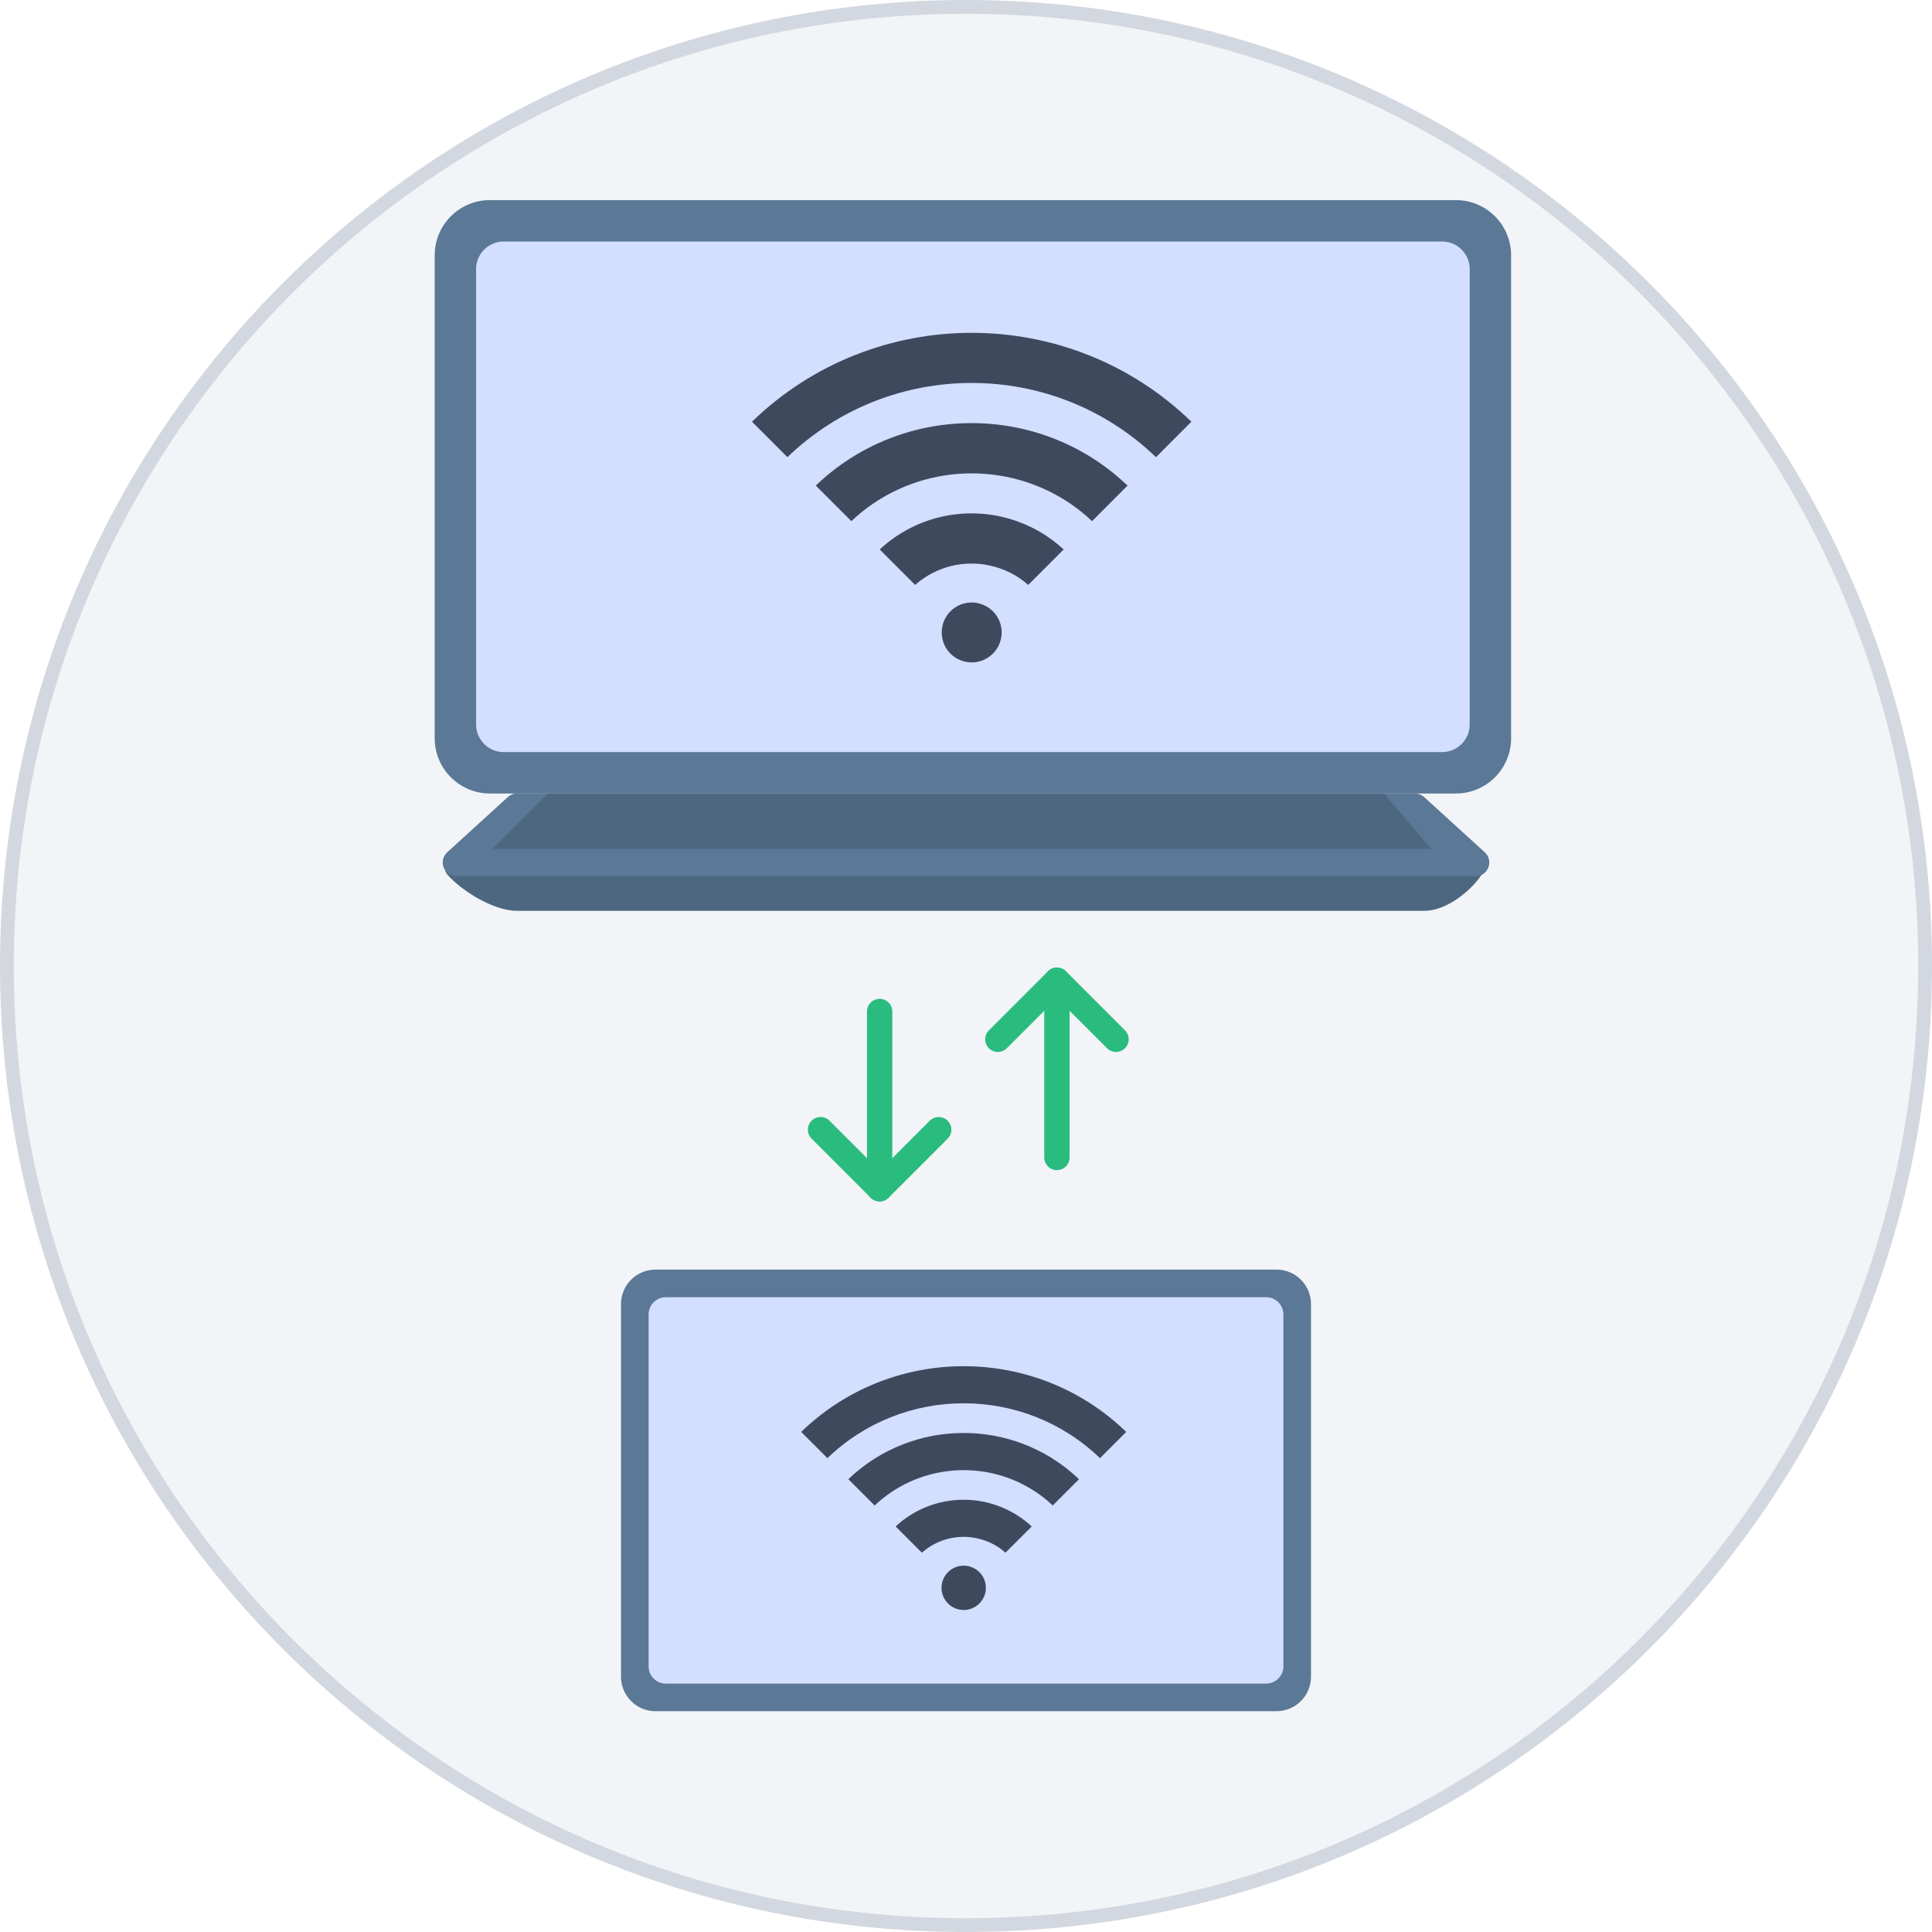
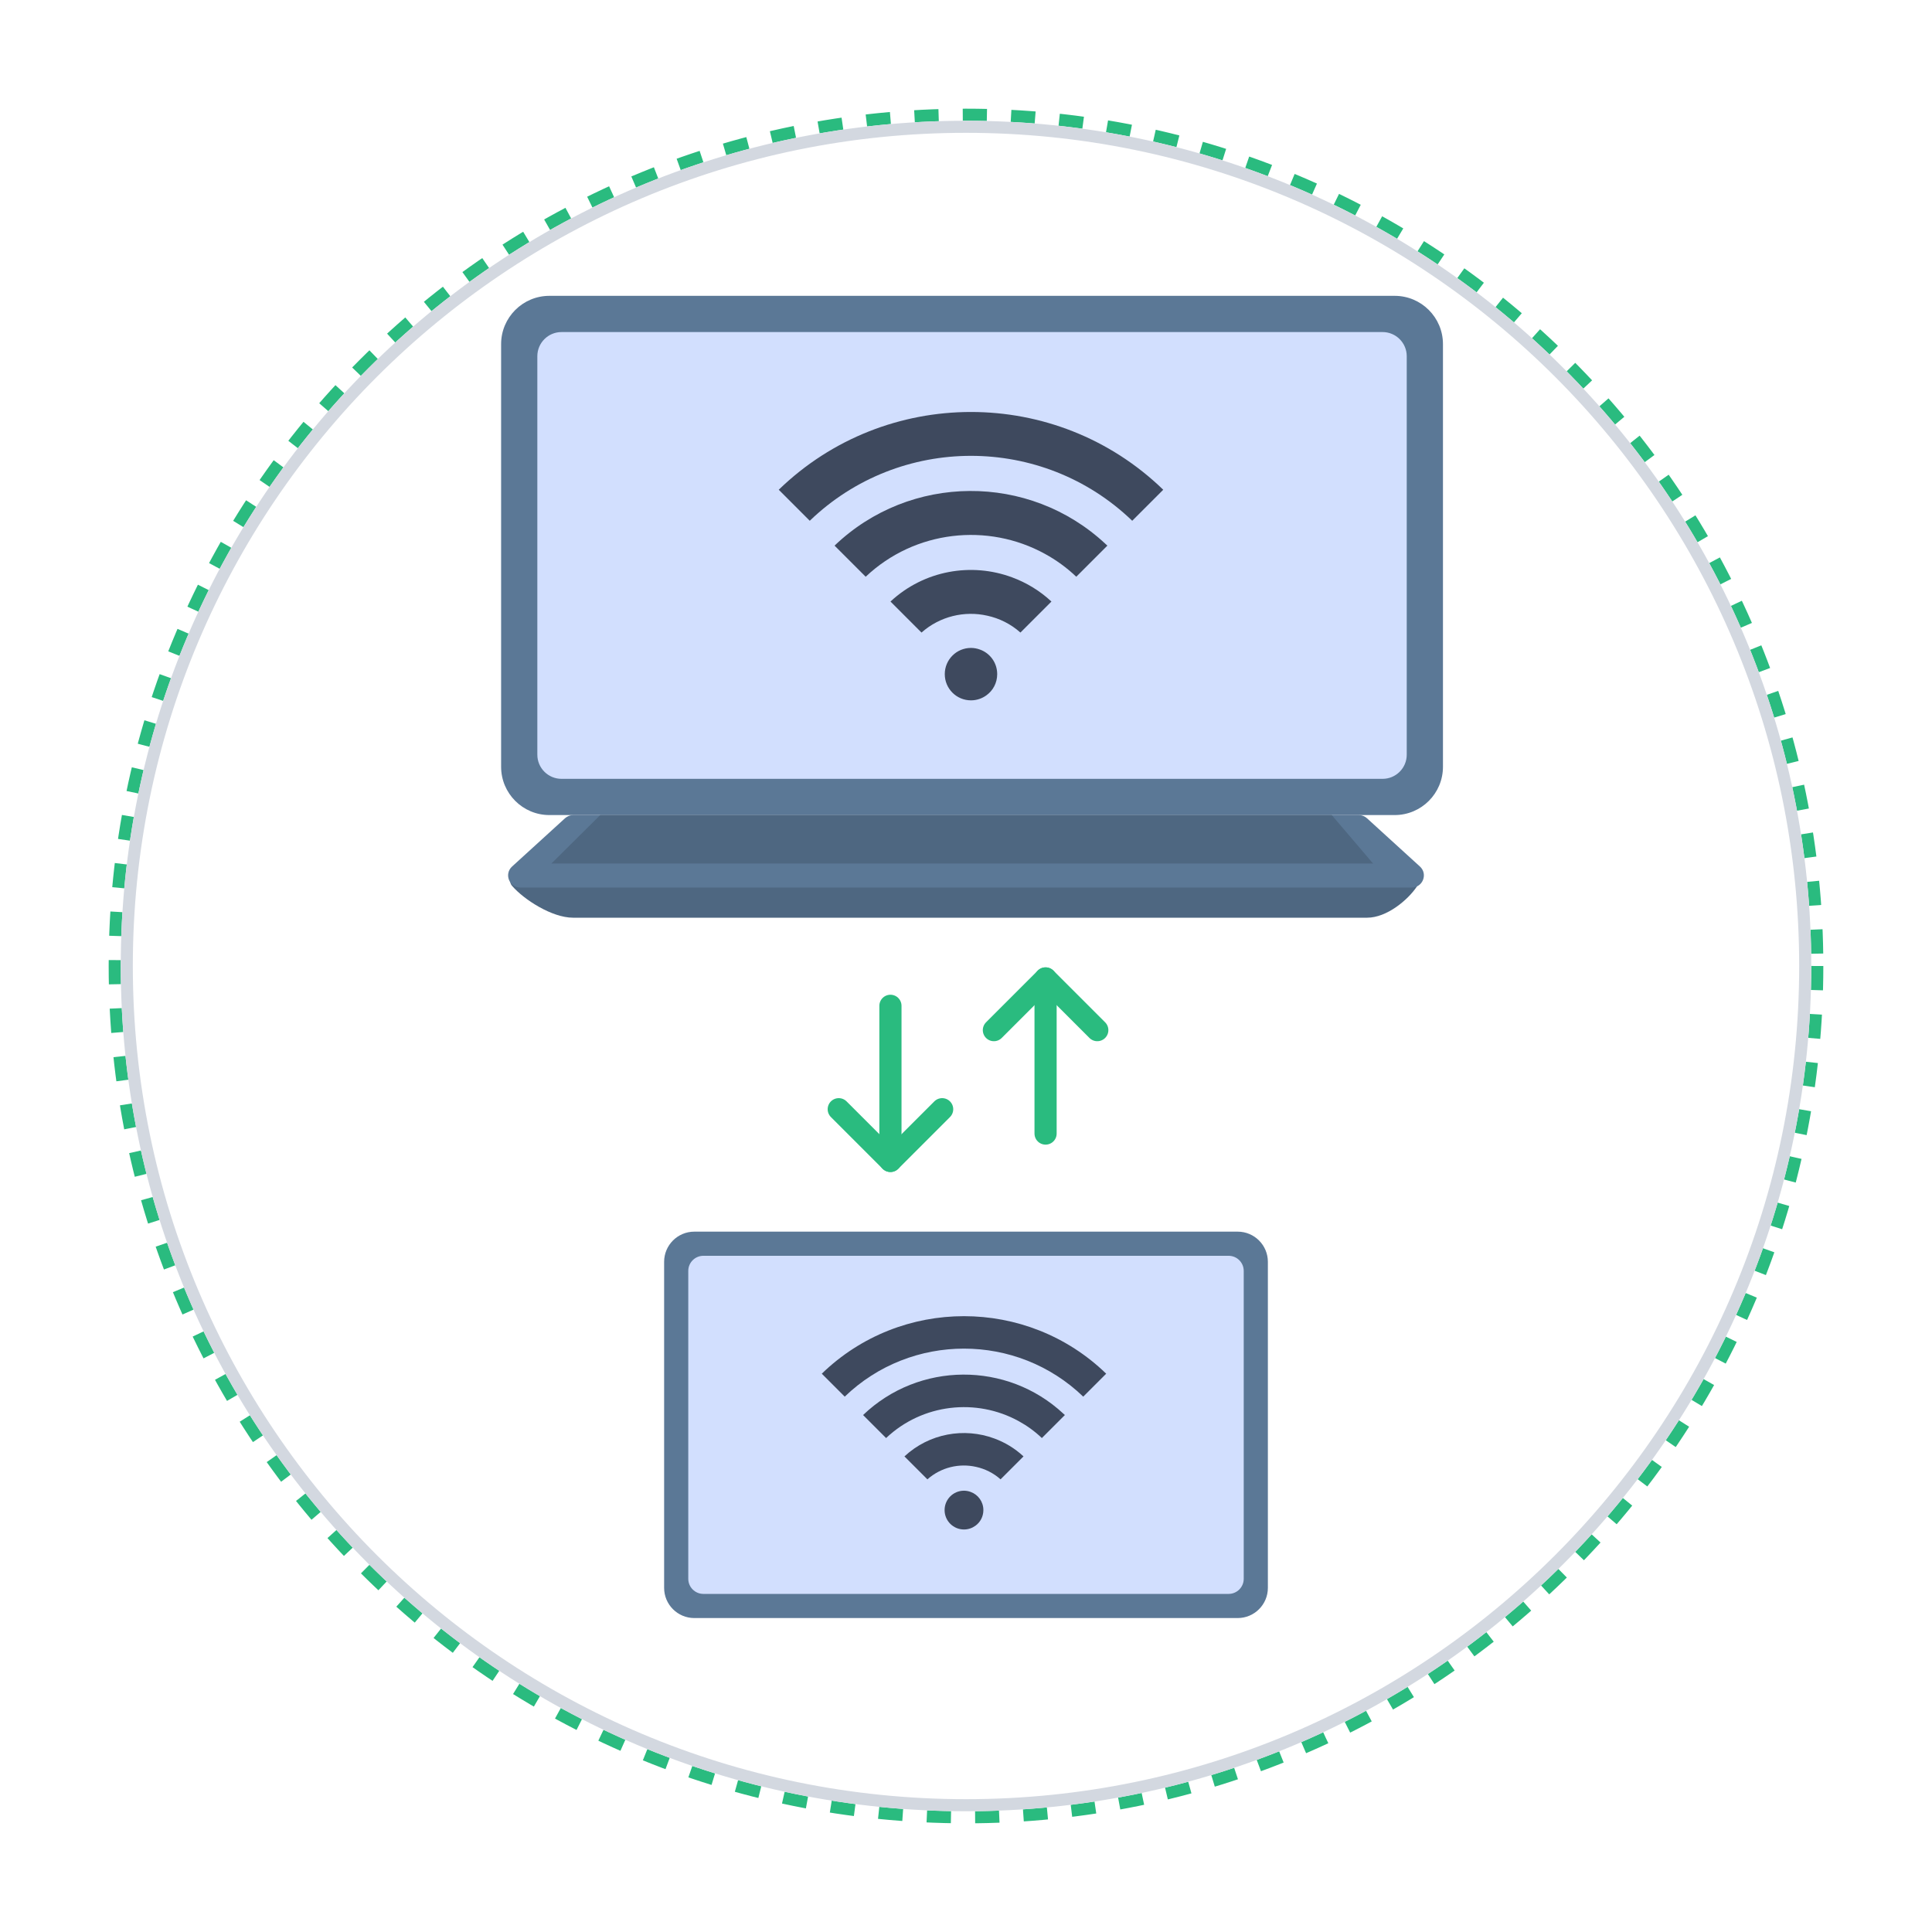
- <svg xmlns="http://www.w3.org/2000/svg" width="140" height="140" viewBox="0 0 140 140" fill="none">
-   <g id="æç»ä¸»ä½">
-     <rect x="0.5" y="0.5" width="139" height="139" rx="69.5" fill="#F2F4F7" />
-     <g id="é±å- ">
-       <rect id="Rectangle 25729" x="45" y="92" width="50" height="32" rx="2.5" fill="#5B7896" />
-       <rect id="Rectangle 25730" x="47" y="94" width="46" height="28" rx="1.25" fill="#D2DFFE" />
-       <g id="Group 427322168">
-         <path id="Vector" d="M71.439 115.059C71.439 115.595 71.182 116.066 70.781 116.355C70.518 116.547 70.186 116.665 69.833 116.665C68.945 116.665 68.227 115.948 68.227 115.059C68.227 114.171 68.945 113.453 69.833 113.453C70.026 113.453 70.213 113.491 70.385 113.555C71 113.775 71.439 114.363 71.439 115.059ZM58.057 103.763L59.957 105.664C65.46 100.361 74.207 100.361 79.709 105.664L81.61 103.763C75.059 97.412 64.608 97.412 58.057 103.763Z" fill="#3E495E" />
-         <path id="Vector_2" d="M78.188 107.187L76.282 109.093C75.694 108.531 75.046 108.065 74.361 107.69C70.865 105.769 66.401 106.24 63.382 109.093L61.476 107.187C66.096 102.76 73.397 102.723 78.065 107.075C78.108 107.112 78.145 107.15 78.188 107.187Z" fill="#3E495E" />
-         <path id="Vector_3" d="M74.763 110.613L72.862 112.513C72.268 111.983 71.567 111.64 70.833 111.48C69.442 111.164 67.932 111.512 66.803 112.513L64.902 110.613C66.958 108.702 69.854 108.204 72.348 109.13C73.221 109.451 74.045 109.943 74.763 110.613Z" fill="#3E495E" />
-       </g>
-     </g>
-     <g id="çµè">
-       <rect id="Rectangle 25731" x="31.5" y="14.5" width="78" height="43" rx="4" fill="#5B7896" />
-       <path id="Vector_4" d="M32.948 62.5C32.395 62.5 32.05 62.948 32.41 63.366C33.387 64.499 35.712 66 37.454 66H103.223C104.839 66 106.594 64.54 107.344 63.413C107.65 62.954 107.271 62.5 106.719 62.5H32.948Z" fill="#4E6781" />
-       <path id="Vector_5" d="M103.203 57.761C103.019 57.593 102.779 57.5 102.529 57.5H37.471C37.221 57.5 36.981 57.593 36.797 57.761L32.408 61.761C31.733 62.376 32.168 63.5 33.082 63.5H106.918C107.832 63.5 108.267 62.376 107.592 61.761L103.203 57.761Z" fill="#5B7896" />
-       <path id="Vector_6" d="M100.29 57.5H39.71L35.664 61.514H103.712L100.29 57.5Z" fill="#4E6781" />
-       <rect id="Rectangle 25732" x="34.5" y="17.5" width="72" height="37" rx="2" fill="#D2DFFE" />
-       <g id="Group 427322168_2">
-         <path id="Vector_7" d="M72.583 45.829C72.583 46.553 72.236 47.19 71.693 47.58C71.338 47.841 70.89 48 70.412 48C69.211 48 68.241 47.03 68.241 45.829C68.241 44.628 69.211 43.658 70.412 43.658C70.672 43.658 70.926 43.709 71.157 43.796C71.99 44.092 72.583 44.888 72.583 45.829ZM54.491 30.558L57.06 33.128C64.5 25.958 76.324 25.958 83.764 33.128L86.333 30.558C77.477 21.972 63.347 21.972 54.491 30.558Z" fill="#3E495E" />
-         <path id="Vector_8" d="M81.707 35.187L79.131 37.764C78.335 37.004 77.459 36.374 76.533 35.867C71.807 33.27 65.772 33.906 61.691 37.764L59.114 35.187C65.359 29.203 75.23 29.152 81.541 35.035C81.599 35.086 81.649 35.137 81.707 35.187Z" fill="#3E495E" />
-         <path id="Vector_9" d="M77.076 39.817L74.507 42.386C73.704 41.67 72.756 41.207 71.764 40.99C69.883 40.563 67.842 41.033 66.315 42.386L63.746 39.817C66.525 37.234 70.44 36.561 73.812 37.813C74.992 38.247 76.106 38.913 77.076 39.817Z" fill="#3E495E" />
-       </g>
-     </g>
-     <g id="Group 427322173">
-       <g id="Group 427322171">
-         <path id="Vector_10" d="M63.742 86.143V73.297" stroke="#2ABB7F" stroke-width="1.835" stroke-linecap="round" stroke-linejoin="round" />
-         <path id="Vector_11" d="M68.024 81.861L63.742 86.143L59.46 81.861" stroke="#2ABB7F" stroke-width="1.835" stroke-linecap="round" stroke-linejoin="round" />
-       </g>
-       <g id="Group 427322172">
-         <path id="Vector_12" d="M76.589 71.03V83.876" stroke="#2ABB7F" stroke-width="1.835" stroke-linecap="round" stroke-linejoin="round" />
-         <path id="Vector_13" d="M80.871 75.311L76.59 71.029L72.308 75.311" stroke="#2ABB7F" stroke-width="1.835" stroke-linecap="round" stroke-linejoin="round" />
-       </g>
-     </g>
-     <rect x="0.5" y="0.5" width="139" height="139" rx="69.5" stroke="#D3D8E0" />
-   </g>
+ <svg xmlns="http://www.w3.org/2000/svg" width="160" height="160" viewBox="0 0 160 160" fill="none">
+   <circle cx="80" cy="80" r="70.5" stroke="#2ABB7F" stroke-dasharray="2 2" />
+   <rect x="10.5" y="10.5" width="139" height="139" rx="69.5" stroke="#D3D8E0" />
+   <rect x="55" y="102" width="50" height="32" rx="2.5" fill="#5B7896" />
+   <rect x="57" y="104" width="46" height="28" rx="1.25" fill="#D2DFFE" />
+   <path d="M81.439 125.059C81.439 125.595 81.182 126.066 80.781 126.355C80.518 126.547 80.186 126.665 79.833 126.665C78.945 126.665 78.227 125.948 78.227 125.059C78.227 124.171 78.945 123.453 79.833 123.453C80.026 123.453 80.213 123.491 80.385 123.555C81 123.775 81.439 124.363 81.439 125.059ZM68.057 113.763L69.957 115.664C75.46 110.361 84.207 110.361 89.709 115.664L91.61 113.763C85.059 107.412 74.608 107.412 68.057 113.763Z" fill="#3E495E" />
+   <path d="M88.189 117.187L86.283 119.093C85.694 118.531 85.046 118.065 84.361 117.691C80.866 115.769 76.401 116.24 73.382 119.093L71.477 117.187C76.096 112.76 83.398 112.723 88.065 117.075C88.108 117.112 88.146 117.15 88.189 117.187Z" fill="#3E495E" />
+   <path d="M84.763 120.613L82.862 122.513C82.268 121.983 81.567 121.64 80.833 121.48C79.442 121.164 77.932 121.512 76.803 122.513L74.902 120.613C76.958 118.702 79.854 118.204 82.348 119.13C83.221 119.451 84.045 119.943 84.763 120.613Z" fill="#3E495E" />
+   <rect x="41.5" y="24.5" width="78" height="43" rx="4" fill="#5B7896" />
+   <path d="M42.947 72.5C42.395 72.5 42.049 72.948 42.41 73.366C43.386 74.499 45.712 76 47.453 76H113.222C114.839 76 116.593 74.54 117.344 73.413C117.65 72.954 117.27 72.5 116.718 72.5H42.947Z" fill="#4E6781" />
+   <path d="M113.203 67.761C113.019 67.593 112.779 67.5 112.529 67.5H47.471C47.221 67.5 46.981 67.593 46.797 67.761L42.408 71.761C41.733 72.376 42.168 73.5 43.082 73.5H116.918C117.832 73.5 118.267 72.376 117.592 71.761L113.203 67.761Z" fill="#5B7896" />
+   <path d="M110.29 67.5H49.71L45.664 71.514H113.712L110.29 67.5Z" fill="#4E6781" />
+   <rect x="44.5" y="27.5" width="72" height="37" rx="2" fill="#D2DFFE" />
+   <path d="M82.584 55.829C82.584 56.553 82.237 57.189 81.694 57.58C81.339 57.841 80.891 58 80.413 58C79.212 58 78.242 57.03 78.242 55.829C78.242 54.627 79.212 53.658 80.413 53.658C80.674 53.658 80.927 53.709 81.158 53.795C81.991 54.092 82.584 54.888 82.584 55.829ZM64.492 40.558L67.061 43.128C74.501 35.958 86.325 35.958 93.765 43.128L96.334 40.558C87.477 31.972 73.349 31.972 64.492 40.558Z" fill="#3E495E" />
+   <path d="M91.708 45.187L89.132 47.763C88.336 47.004 87.46 46.374 86.534 45.867C81.808 43.269 75.773 43.906 71.692 47.763L69.115 45.187C75.361 39.202 85.231 39.152 91.542 45.035C91.6 45.086 91.65 45.136 91.708 45.187Z" fill="#3E495E" />
+   <path d="M87.076 49.817L84.507 52.386C83.704 51.669 82.756 51.206 81.764 50.989C79.883 50.562 77.842 51.033 76.315 52.386L73.746 49.817C76.525 47.233 80.44 46.56 83.812 47.812C84.992 48.247 86.106 48.912 87.076 49.817Z" fill="#3E495E" />
+   <path d="M73.742 96.143V83.297" stroke="#2ABB7F" stroke-width="1.835" stroke-linecap="round" stroke-linejoin="round" />
+   <path d="M78.025 91.861L73.743 96.143L69.461 91.861" stroke="#2ABB7F" stroke-width="1.835" stroke-linecap="round" stroke-linejoin="round" />
+   <path d="M86.59 81.03V93.876" stroke="#2ABB7F" stroke-width="1.835" stroke-linecap="round" stroke-linejoin="round" />
+   <path d="M90.873 85.311L86.591 81.03L82.309 85.311" stroke="#2ABB7F" stroke-width="1.835" stroke-linecap="round" stroke-linejoin="round" />
</svg>
